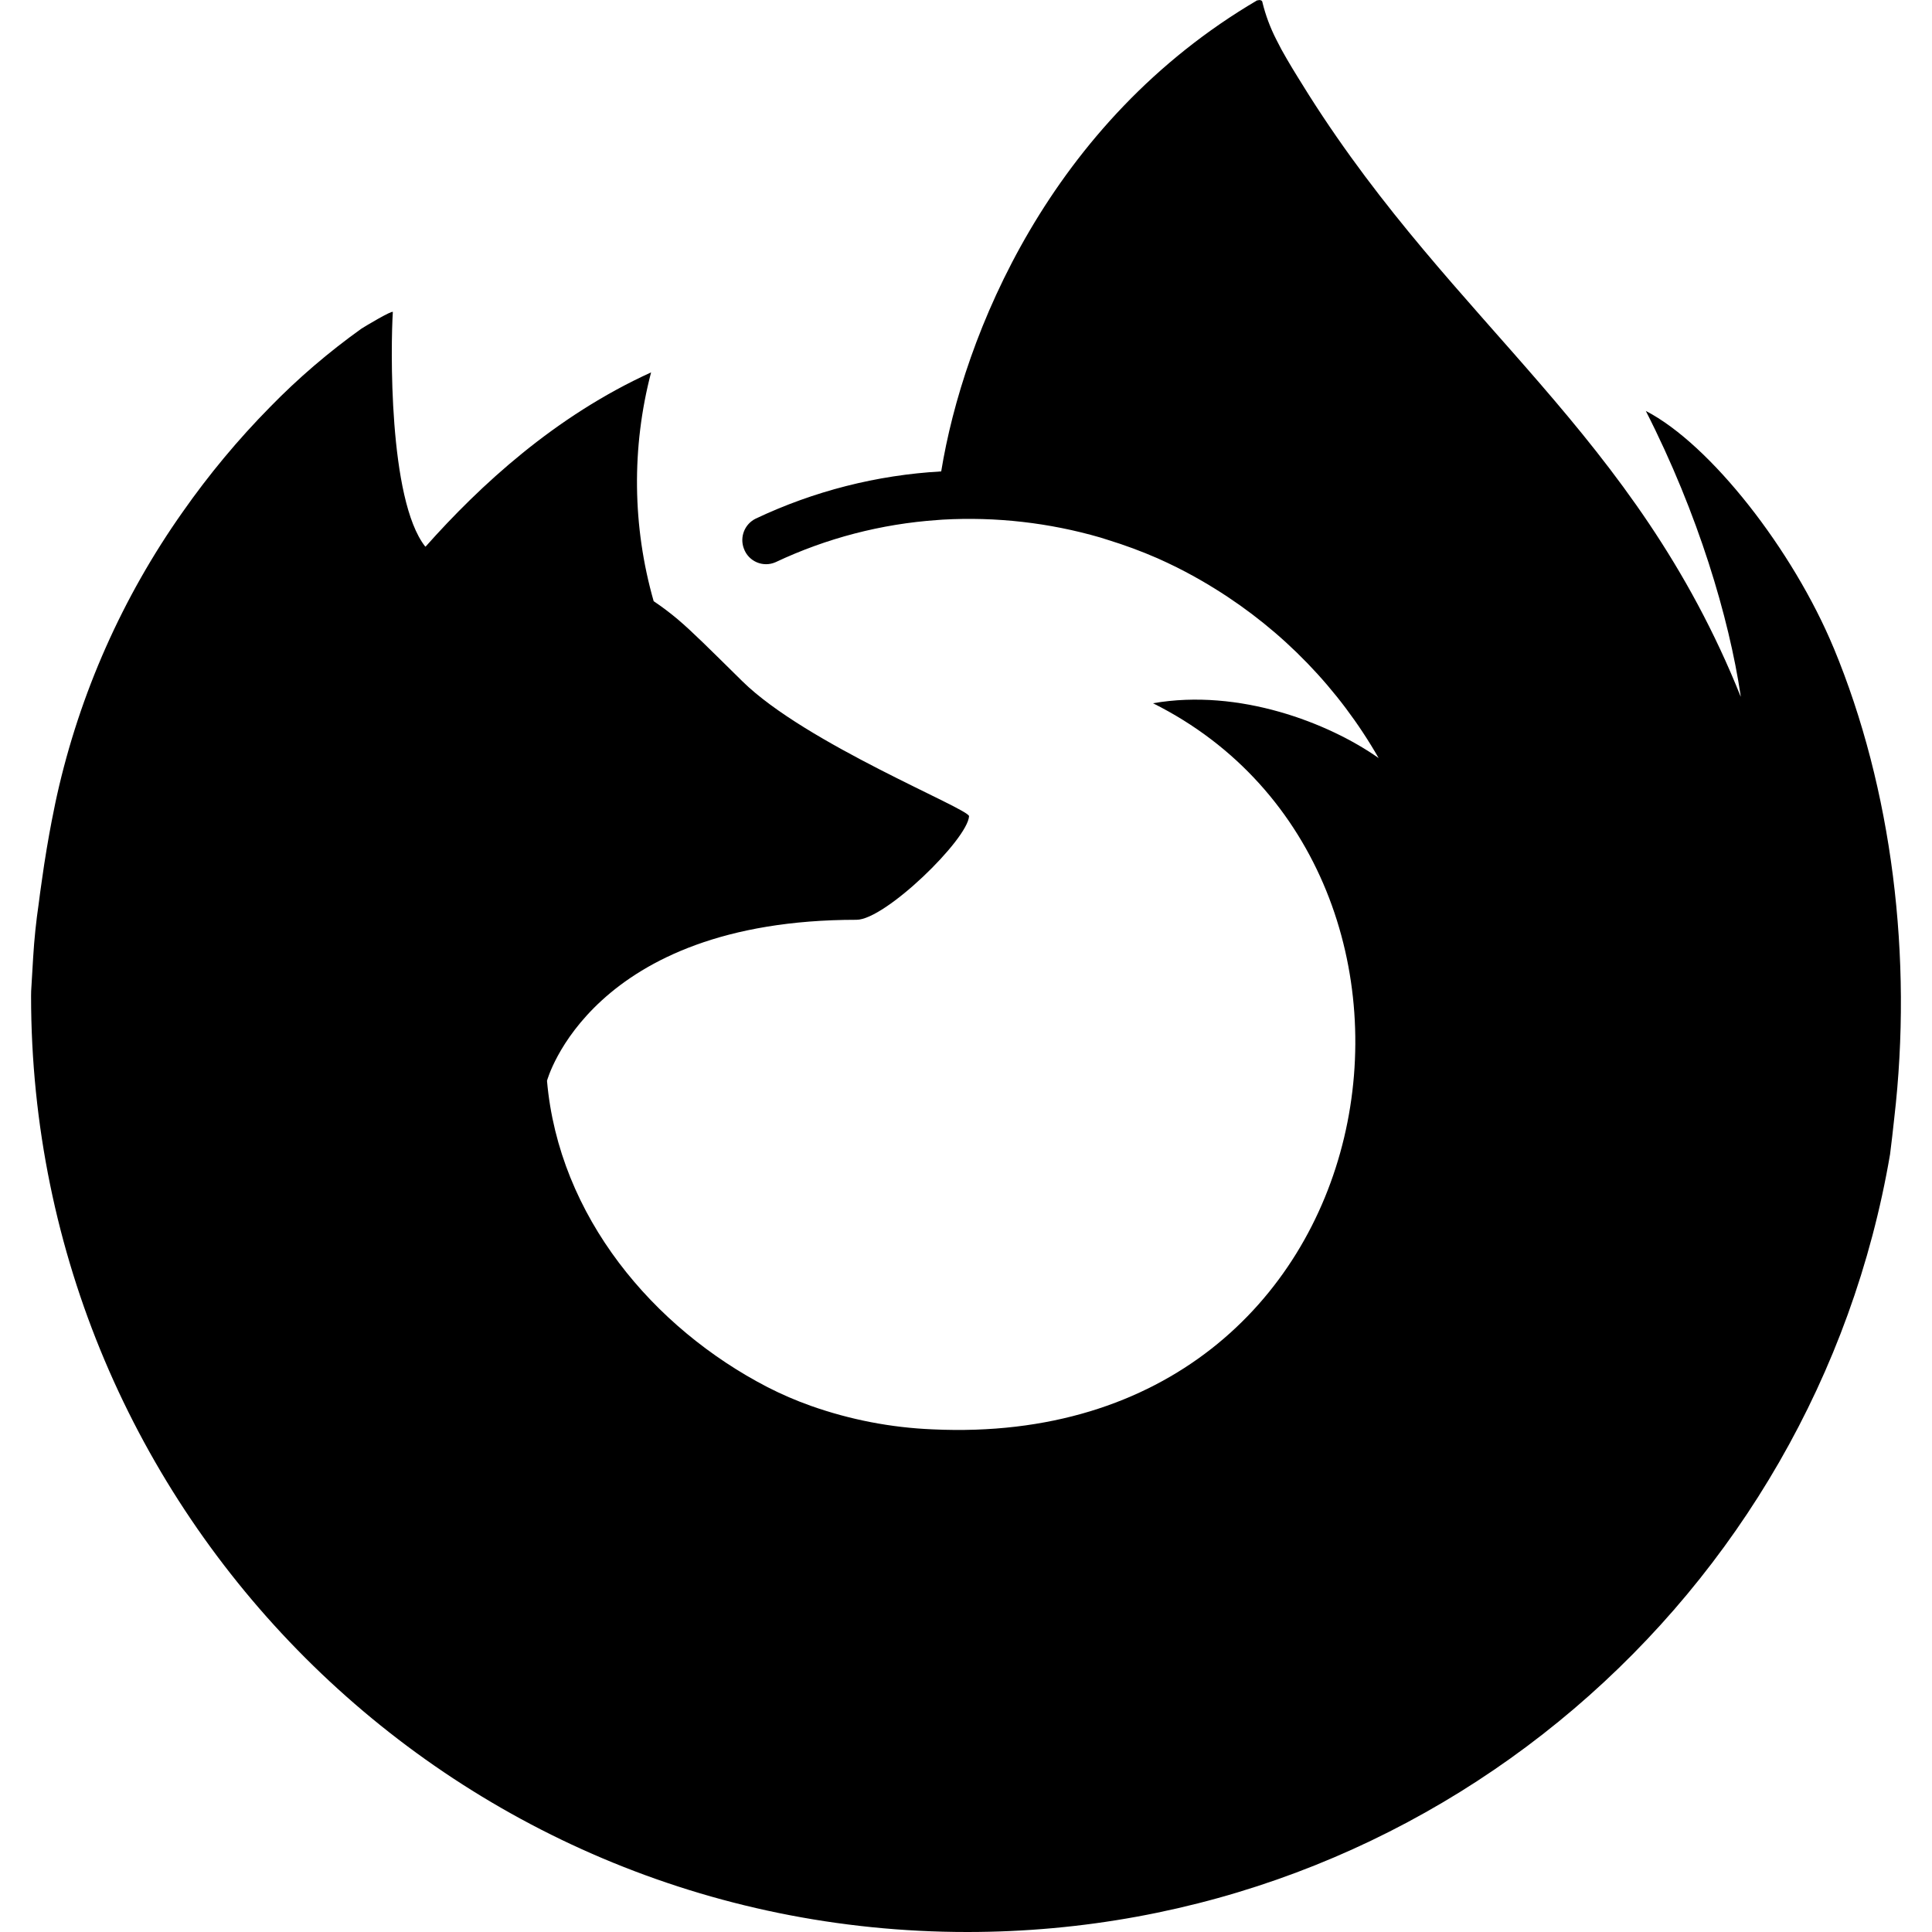
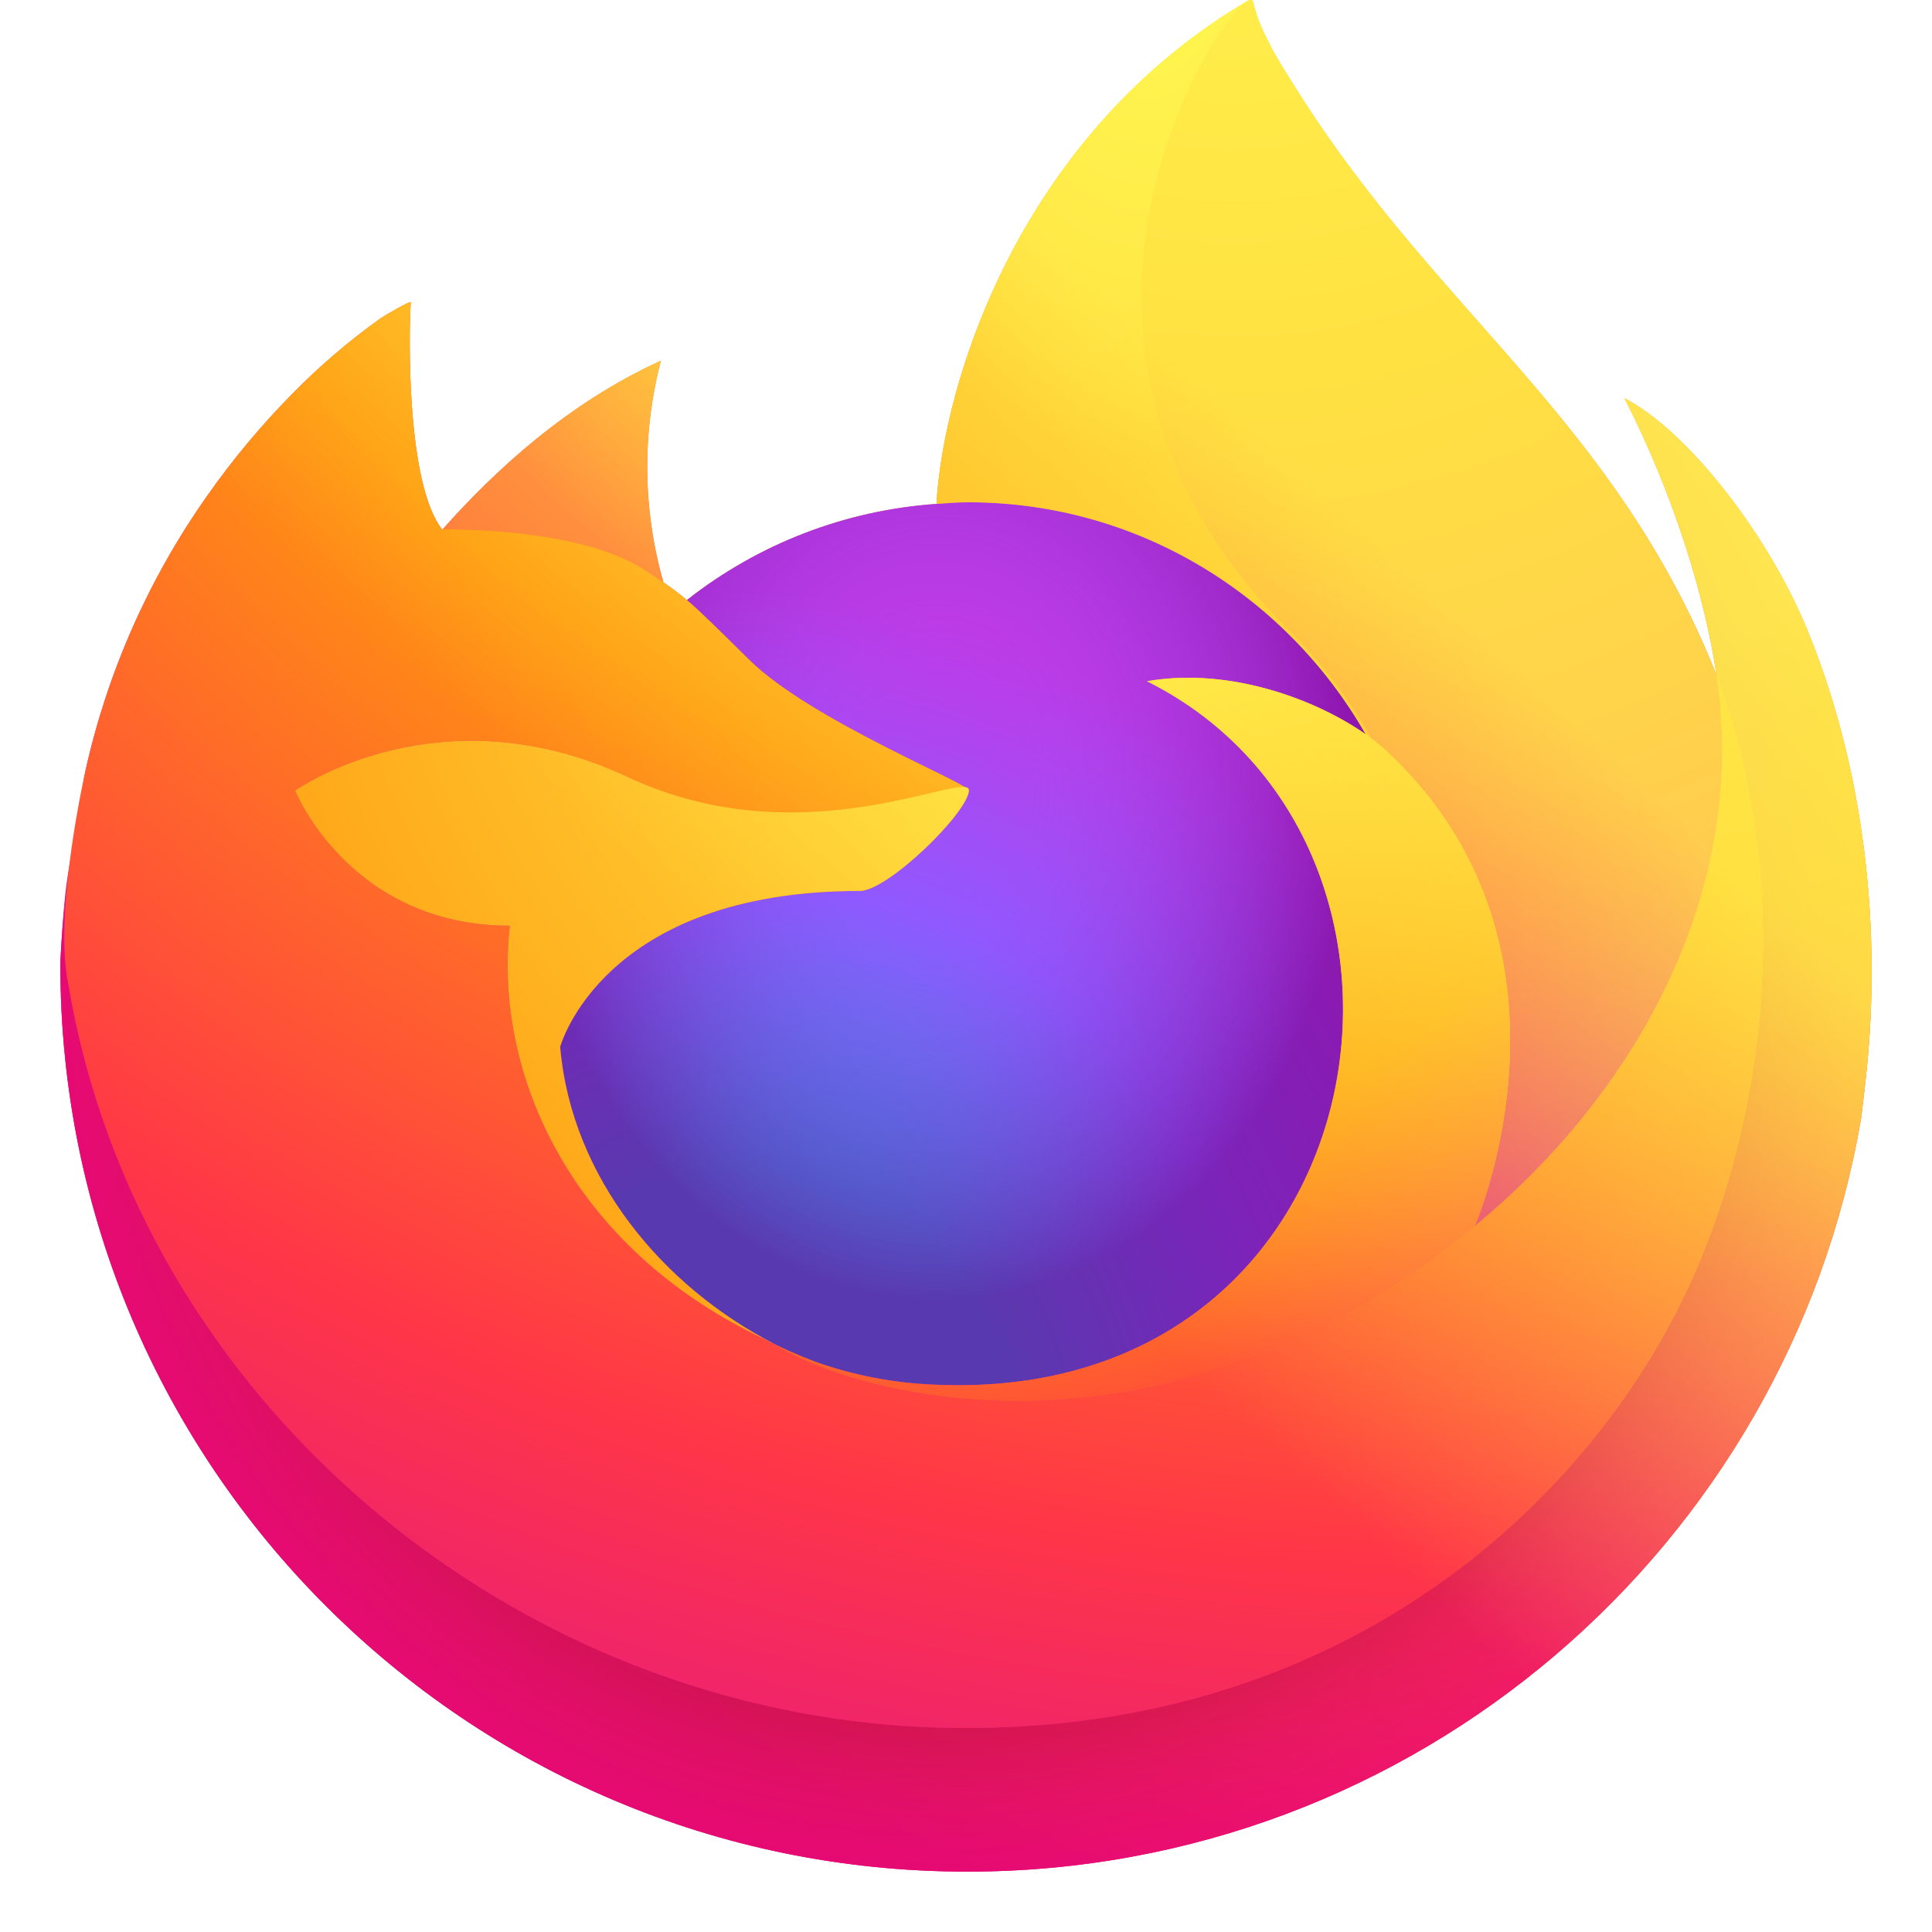
- <svg xmlns="http://www.w3.org/2000/svg" role="img" viewBox="0 0 24 24">
-   <path d="M8.824 7.287c.008 0 .004 0 0 0zm-2.8-1.4c.006 0 .003 0 0 0zm16.754 2.161c-.505-1.215-1.53-2.528-2.333-2.943.654 1.283 1.033 2.57 1.177 3.53l.002.02c-1.314-3.278-3.544-4.6-5.366-7.477-.091-.147-.184-.292-.273-.446a3.545 3.545 0 01-.13-.24 2.118 2.118 0 01-.172-.46.03.03 0 00-.027-.03.038.038 0 00-.021 0l-.006.001a.037.037 0 00-.01.005L15.624 0c-2.585 1.515-3.657 4.168-3.932 5.856a6.197 6.197 0 00-2.305.587.297.297 0 00-.147.37c.057.162.24.24.396.17a5.622 5.622 0 012.008-.523l.067-.005a5.847 5.847 0 011.957.222l.095.03a5.816 5.816 0 01.616.228c.08.036.16.073.238.112l.107.055a5.835 5.835 0 01.368.211 5.953 5.953 0 012.034 2.104c-.62-.437-1.733-.868-2.803-.681 4.183 2.09 3.06 9.292-2.737 9.02a5.164 5.164 0 01-1.513-.292 4.42 4.42 0 01-.538-.232c-1.42-.735-2.593-2.121-2.74-3.806 0 0 .537-2 3.845-2 .357 0 1.38-.998 1.398-1.287-.005-.095-2.029-.9-2.817-1.677-.422-.416-.622-.616-.8-.767a3.47 3.47 0 00-.301-.227 5.388 5.388 0 01-.032-2.842c-1.195.544-2.124 1.403-2.8 2.163h-.006c-.46-.584-.428-2.51-.402-2.913-.006-.025-.343.176-.389.206-.406.29-.787.616-1.136.974-.397.403-.76.839-1.085 1.303a9.816 9.816 0 00-1.562 3.52c-.003.013-.11.487-.19 1.073-.013.09-.026.181-.037.272a7.8 7.8 0 00-.069.667l-.002.034-.023.387-.001.06C.386 18.795 5.593 24 12.016 24c5.752 0 10.527-4.176 11.463-9.661.02-.149.035-.298.052-.448.232-1.994-.025-4.09-.753-5.844z" />
+ <svg xmlns="http://www.w3.org/2000/svg" width="512" height="512">
+   <defs>
+     <radialGradient id="g" cx="210%" cy="-100%" r="290%">
+       <stop offset=".1" stop-color="#ffe226" />
+       <stop offset=".79" stop-color="#ff7139" />
+     </radialGradient>
+     <radialGradient id="c" cx="49%" cy="40%" r="128%" gradientTransform="matrix(.82 0 0 1 .088 0)">
+       <stop offset=".3" stop-color="#960e18" />
+       <stop offset=".35" stop-color="#b11927" stop-opacity=".74" />
+       <stop offset=".43" stop-color="#db293d" stop-opacity=".34" />
+       <stop offset=".5" stop-color="#f5334b" stop-opacity=".09" />
+       <stop offset=".53" stop-color="#ff3750" stop-opacity="0" />
+     </radialGradient>
+     <radialGradient id="d" cx="48%" cy="-12%" r="140%">
+       <stop offset=".13" stop-color="#fff44f" />
+       <stop offset=".53" stop-color="#ff980e" />
+     </radialGradient>
+     <radialGradient id="e" cx="22.76%" cy="110.11%" r="100%">
+       <stop offset=".35" stop-color="#3a8ee6" />
+       <stop offset=".67" stop-color="#9059ff" />
+       <stop offset="1" stop-color="#c139e6" />
+     </radialGradient>
+     <radialGradient id="f" cx="52%" cy="33%" r="59%" gradientTransform="scale(.9 1)">
+       <stop offset=".21" stop-color="#9059ff" stop-opacity="0" />
+       <stop offset=".97" stop-color="#6e008b" stop-opacity=".6" />
+     </radialGradient>
+     <radialGradient id="b" cx="87.4%" cy="-12.9%" r="128%" gradientTransform="matrix(.8 0 0 1 .178 .129)">
+       <stop offset=".13" stop-color="#ffbd4f" />
+       <stop offset=".28" stop-color="#ff980e" />
+       <stop offset=".47" stop-color="#ff3750" />
+       <stop offset=".78" stop-color="#eb0878" />
+       <stop offset=".86" stop-color="#e50080" />
+     </radialGradient>
+     <radialGradient id="h" cx="84%" cy="-41%" r="180%">
+       <stop offset=".11" stop-color="#fff44f" />
+       <stop offset=".46" stop-color="#ff980e" />
+       <stop offset=".72" stop-color="#ff3647" />
+       <stop offset=".9" stop-color="#e31587" />
+     </radialGradient>
+     <radialGradient id="i" cx="16.1%" cy="-18.6%" r="348.8%" gradientTransform="scale(1 .47) rotate(84 .279 -.297)">
+       <stop offset="0" stop-color="#fff44f" />
+       <stop offset=".3" stop-color="#ff980e" />
+       <stop offset=".57" stop-color="#ff3647" />
+       <stop offset=".74" stop-color="#e31587" />
+     </radialGradient>
+     <radialGradient id="j" cx="18.9%" cy="-42.5%" r="238.4%">
+       <stop offset=".14" stop-color="#fff44f" />
+       <stop offset=".48" stop-color="#ff980e" />
+       <stop offset=".66" stop-color="#ff3647" />
+       <stop offset=".9" stop-color="#e31587" />
+     </radialGradient>
+     <radialGradient id="k" cx="159.3%" cy="-44.72%" r="313.1%">
+       <stop offset=".09" stop-color="#fff44f" />
+       <stop offset=".63" stop-color="#ff980e" />
+     </radialGradient>
+     <linearGradient id="a" x1="87.25%" y1="15.5%" x2="9.4%" y2="93.1%">
+       <stop offset=".05" stop-color="#fff44f" />
+       <stop offset=".37" stop-color="#ff980e" />
+       <stop offset=".53" stop-color="#ff3647" />
+       <stop offset=".7" stop-color="#e31587" />
+     </linearGradient>
+     <linearGradient id="l" x1="80%" y1="14%" x2="18%" y2="84%">
+       <stop offset=".17" stop-color="#fff44f" stop-opacity=".8" />
+       <stop offset=".6" stop-color="#fff44f" stop-opacity="0" />
+     </linearGradient>
+   </defs>
+   <path d="M478.711 166.353c-10.445-25.124-31.6-52.248-48.212-60.821 13.52 26.505 21.345 53.093 24.335 72.936 0 .039.015.136.047.4C427.706 111.135 381.627 83.823 344 24.355c-1.9-3.007-3.805-6.022-5.661-9.2a73.716 73.716 0 01-2.646-4.972A43.7 43.7 0 01332.1.677a.626.626 0 00-.546-.644.818.818 0 00-.451 0c-.034.012-.084.051-.12.065-.053.021-.12.069-.176.1.027-.036.083-.117.1-.136-60.37 35.356-80.85 100.761-82.732 133.484a120.249 120.249 0 00-66.142 25.488 71.355 71.355 0 00-6.225-4.7 111.338 111.338 0 01-.674-58.732c-24.688 11.241-43.89 29.01-57.85 44.7h-.111c-9.527-12.067-8.855-51.873-8.312-60.184-.114-.515-7.107 3.63-8.023 4.255a175.073 175.073 0 00-23.486 20.12 210.478 210.478 0 00-22.442 26.913c0 .012-.007.026-.011.038 0-.013.007-.026.011-.038a202.838 202.838 0 00-32.247 72.805c-.115.521-.212 1.061-.324 1.586-.452 2.116-2.08 12.7-2.365 15-.022.177-.032.347-.053.524a229.066 229.066 0 00-3.9 33.157c0 .41-.025.816-.025 1.227C16 388.418 123.6 496 256.324 496c118.865 0 217.56-86.288 236.882-199.63.407-3.076.733-6.168 1.092-9.271 4.777-41.21-.53-84.525-15.587-120.746zM201.716 354.447c1.124.537 2.18 1.124 3.334 1.639.048.033.114.07.163.1a126.191 126.191 0 01-3.497-1.739zm55.053-144.93zm198.131-30.59l-.032-.233c.012.085.027.174.04.259z" fill="url(#a)" />
+   <path d="M478.711 166.353c-10.445-25.124-31.6-52.248-48.212-60.821 13.52 26.505 21.345 53.093 24.335 72.936 0-.058.011.048.036.226.012.085.027.174.04.259 22.675 61.47 10.322 123.978-7.479 162.175-27.539 59.1-94.215 119.67-198.576 116.716C136.1 454.651 36.766 370.988 18.223 261.41c-3.379-17.28 0-26.054 1.7-40.084-2.071 10.816-2.86 13.94-3.9 33.157 0 .41-.025.816-.025 1.227C16 388.418 123.6 496 256.324 496c118.865 0 217.56-86.288 236.882-199.63.407-3.076.733-6.168 1.092-9.271 4.777-41.21-.53-84.525-15.587-120.746z" fill="url(#b)" />
+   <path d="M478.711 166.353c-10.445-25.124-31.6-52.248-48.212-60.821 13.52 26.505 21.345 53.093 24.335 72.936 0-.058.011.048.036.226.012.085.027.174.04.259 22.675 61.47 10.322 123.978-7.479 162.175-27.539 59.1-94.215 119.67-198.576 116.716C136.1 454.651 36.766 370.988 18.223 261.41c-3.379-17.28 0-26.054 1.7-40.084-2.071 10.816-2.86 13.94-3.9 33.157 0 .41-.025.816-.025 1.227C16 388.418 123.6 496 256.324 496c118.865 0 217.56-86.288 236.882-199.63.407-3.076.733-6.168 1.092-9.271 4.777-41.21-.53-84.525-15.587-120.746z" fill="url(#c)" />
+   <path d="M361.922 194.6c.524.368 1 .734 1.493 1.1a130.706 130.706 0 00-22.31-29.112C266.4 91.892 321.516 4.626 330.811.194c.027-.036.083-.117.1-.136-60.37 35.356-80.85 100.761-82.732 133.484 2.8-.194 5.592-.429 8.442-.429 45.051 0 84.289 24.77 105.301 61.487z" fill="url(#d)" />
+   <path d="M256.772 209.514c-.393 5.978-21.514 26.593-28.9 26.593-68.339 0-79.432 41.335-79.432 41.335 3.027 34.81 27.261 63.475 56.611 78.643 1.339.692 2.694 1.317 4.05 1.935a132.768 132.768 0 007.059 2.886 106.743 106.743 0 0031.271 6.031c119.78 5.618 142.986-143.194 56.545-186.408 22.137-3.85 45.115 5.053 57.947 14.067-21.012-36.714-60.25-61.484-105.3-61.484-2.85 0-5.641.235-8.442.429a120.249 120.249 0 00-66.142 25.488c3.664 3.1 7.8 7.244 16.514 15.828 16.302 16.067 58.13 32.705 58.219 34.657z" fill="url(#e)" />
+   <path d="M256.772 209.514c-.393 5.978-21.514 26.593-28.9 26.593-68.339 0-79.432 41.335-79.432 41.335 3.027 34.81 27.261 63.475 56.611 78.643 1.339.692 2.694 1.317 4.05 1.935a132.768 132.768 0 007.059 2.886 106.743 106.743 0 0031.271 6.031c119.78 5.618 142.986-143.194 56.545-186.408 22.137-3.85 45.115 5.053 57.947 14.067-21.012-36.714-60.25-61.484-105.3-61.484-2.85 0-5.641.235-8.442.429a120.249 120.249 0 00-66.142 25.488c3.664 3.1 7.8 7.244 16.514 15.828 16.302 16.067 58.13 32.705 58.219 34.657z" fill="url(#f)" />
+   <path d="M170.829 151.036a244.042 244.042 0 014.981 3.3 111.338 111.338 0 01-.674-58.732c-24.688 11.241-43.89 29.01-57.85 44.7 1.155-.033 36.014-.66 53.543 10.732z" fill="url(#g)" />
+   <path d="M18.223 261.41C36.766 370.988 136.1 454.651 248.855 457.844c104.361 2.954 171.037-57.62 198.576-116.716 17.8-38.2 30.154-100.7 7.479-162.175l-.008-.026-.032-.233c-.025-.178-.04-.284-.036-.226 0 .039.015.136.047.4 8.524 55.661-19.79 109.584-64.051 146.044l-.133.313c-86.245 70.223-168.774 42.368-185.484 30.966a144.108 144.108 0 01-3.5-1.743c-50.282-24.029-71.054-69.838-66.6-109.124-42.457 0-56.934-35.809-56.934-35.809s38.119-27.179 88.358-3.541c46.53 21.893 90.228 3.543 90.233 3.541-.089-1.952-41.917-18.59-58.223-34.656-8.713-8.584-12.85-12.723-16.514-15.828a71.355 71.355 0 00-6.225-4.7 282.929 282.929 0 00-4.981-3.3c-17.528-11.392-52.388-10.765-53.543-10.735h-.111c-9.527-12.067-8.855-51.873-8.312-60.184-.114-.515-7.107 3.63-8.023 4.255a175.073 175.073 0 00-23.486 20.12 210.478 210.478 0 00-22.442 26.919c0 .012-.007.026-.011.038 0-.013.007-.026.011-.038a202.838 202.838 0 00-32.247 72.805c-.115.521-8.65 37.842-4.44 57.199z" fill="url(#h)" />
+   <path d="M341.105 166.587a130.706 130.706 0 0122.31 29.112c1.323.994 2.559 1.985 3.608 2.952 54.482 50.2 25.936 121.2 23.807 126.26 44.261-36.46 72.575-90.383 64.051-146.044C427.706 111.135 381.627 83.823 344 24.355c-1.9-3.007-3.805-6.022-5.661-9.2a73.716 73.716 0 01-2.646-4.972A43.7 43.7 0 01332.1.677a.626.626 0 00-.546-.644.818.818 0 00-.451 0c-.034.012-.084.051-.12.065-.053.021-.12.069-.176.1-9.291 4.428-64.407 91.694 10.298 166.389z" fill="url(#i)" />
+   <path d="M367.023 198.651c-1.049-.967-2.285-1.958-3.608-2.952-.489-.368-.969-.734-1.493-1.1-12.832-9.014-35.81-17.917-57.947-14.067 86.441 43.214 63.235 192.026-56.545 186.408a106.743 106.743 0 01-31.271-6.031 134.51 134.51 0 01-7.059-2.886c-1.356-.618-2.711-1.243-4.05-1.935.048.033.114.07.163.1 16.71 11.4 99.239 39.257 185.484-30.966l.133-.313c2.129-5.054 30.675-76.057-23.807-126.258z" fill="url(#j)" />
+   <path d="M148.439 277.443s11.093-41.335 79.432-41.335c7.388 0 28.509-20.615 28.9-26.593s-43.7 18.352-90.233-3.541c-50.239-23.638-88.358 3.541-88.358 3.541s14.477 35.809 56.934 35.809c-4.453 39.286 16.319 85.1 66.6 109.124 1.124.537 2.18 1.124 3.334 1.639-29.348-15.169-53.582-43.834-56.609-78.644z" fill="url(#k)" />
+   <path d="M478.711 166.353c-10.445-25.124-31.6-52.248-48.212-60.821 13.52 26.505 21.345 53.093 24.335 72.936 0 .039.015.136.047.4C427.706 111.135 381.627 83.823 344 24.355c-1.9-3.007-3.805-6.022-5.661-9.2a73.716 73.716 0 01-2.646-4.972A43.7 43.7 0 01332.1.677a.626.626 0 00-.546-.644.818.818 0 00-.451 0c-.034.012-.084.051-.12.065-.053.021-.12.069-.176.1.027-.036.083-.117.1-.136-60.37 35.356-80.85 100.761-82.732 133.484 2.8-.194 5.592-.429 8.442-.429 45.053 0 84.291 24.77 105.3 61.484-12.832-9.014-35.81-17.917-57.947-14.067 86.441 43.214 63.235 192.026-56.545 186.408a106.743 106.743 0 01-31.271-6.031 134.51 134.51 0 01-7.059-2.886c-1.356-.618-2.711-1.243-4.05-1.935.048.033.114.07.163.1a144.108 144.108 0 01-3.5-1.743c1.124.537 2.18 1.124 3.334 1.639-29.35-15.168-53.584-43.833-56.611-78.643 0 0 11.093-41.335 79.432-41.335 7.388 0 28.509-20.615 28.9-26.593-.089-1.952-41.917-18.59-58.223-34.656-8.713-8.584-12.85-12.723-16.514-15.828a71.355 71.355 0 00-6.225-4.7 111.338 111.338 0 01-.674-58.732c-24.688 11.241-43.89 29.01-57.85 44.7h-.111c-9.527-12.067-8.855-51.873-8.312-60.184-.114-.515-7.107 3.63-8.023 4.255a175.073 175.073 0 00-23.486 20.12 210.478 210.478 0 00-22.435 26.916c0 .012-.007.026-.011.038 0-.013.007-.026.011-.038a202.838 202.838 0 00-32.247 72.805c-.115.521-.212 1.061-.324 1.586-.452 2.116-2.486 12.853-2.77 15.156-.022.177.021-.176 0 0a279.565 279.565 0 00-3.544 33.53c0 .41-.025.816-.025 1.227C16 388.418 123.6 496 256.324 496c118.865 0 217.56-86.288 236.882-199.63.407-3.076.733-6.168 1.092-9.271 4.777-41.21-.53-84.525-15.587-120.746zm-23.841 12.341c.012.085.027.174.04.259l-.008-.026-.032-.233z" fill="url(#l)" />
</svg>
